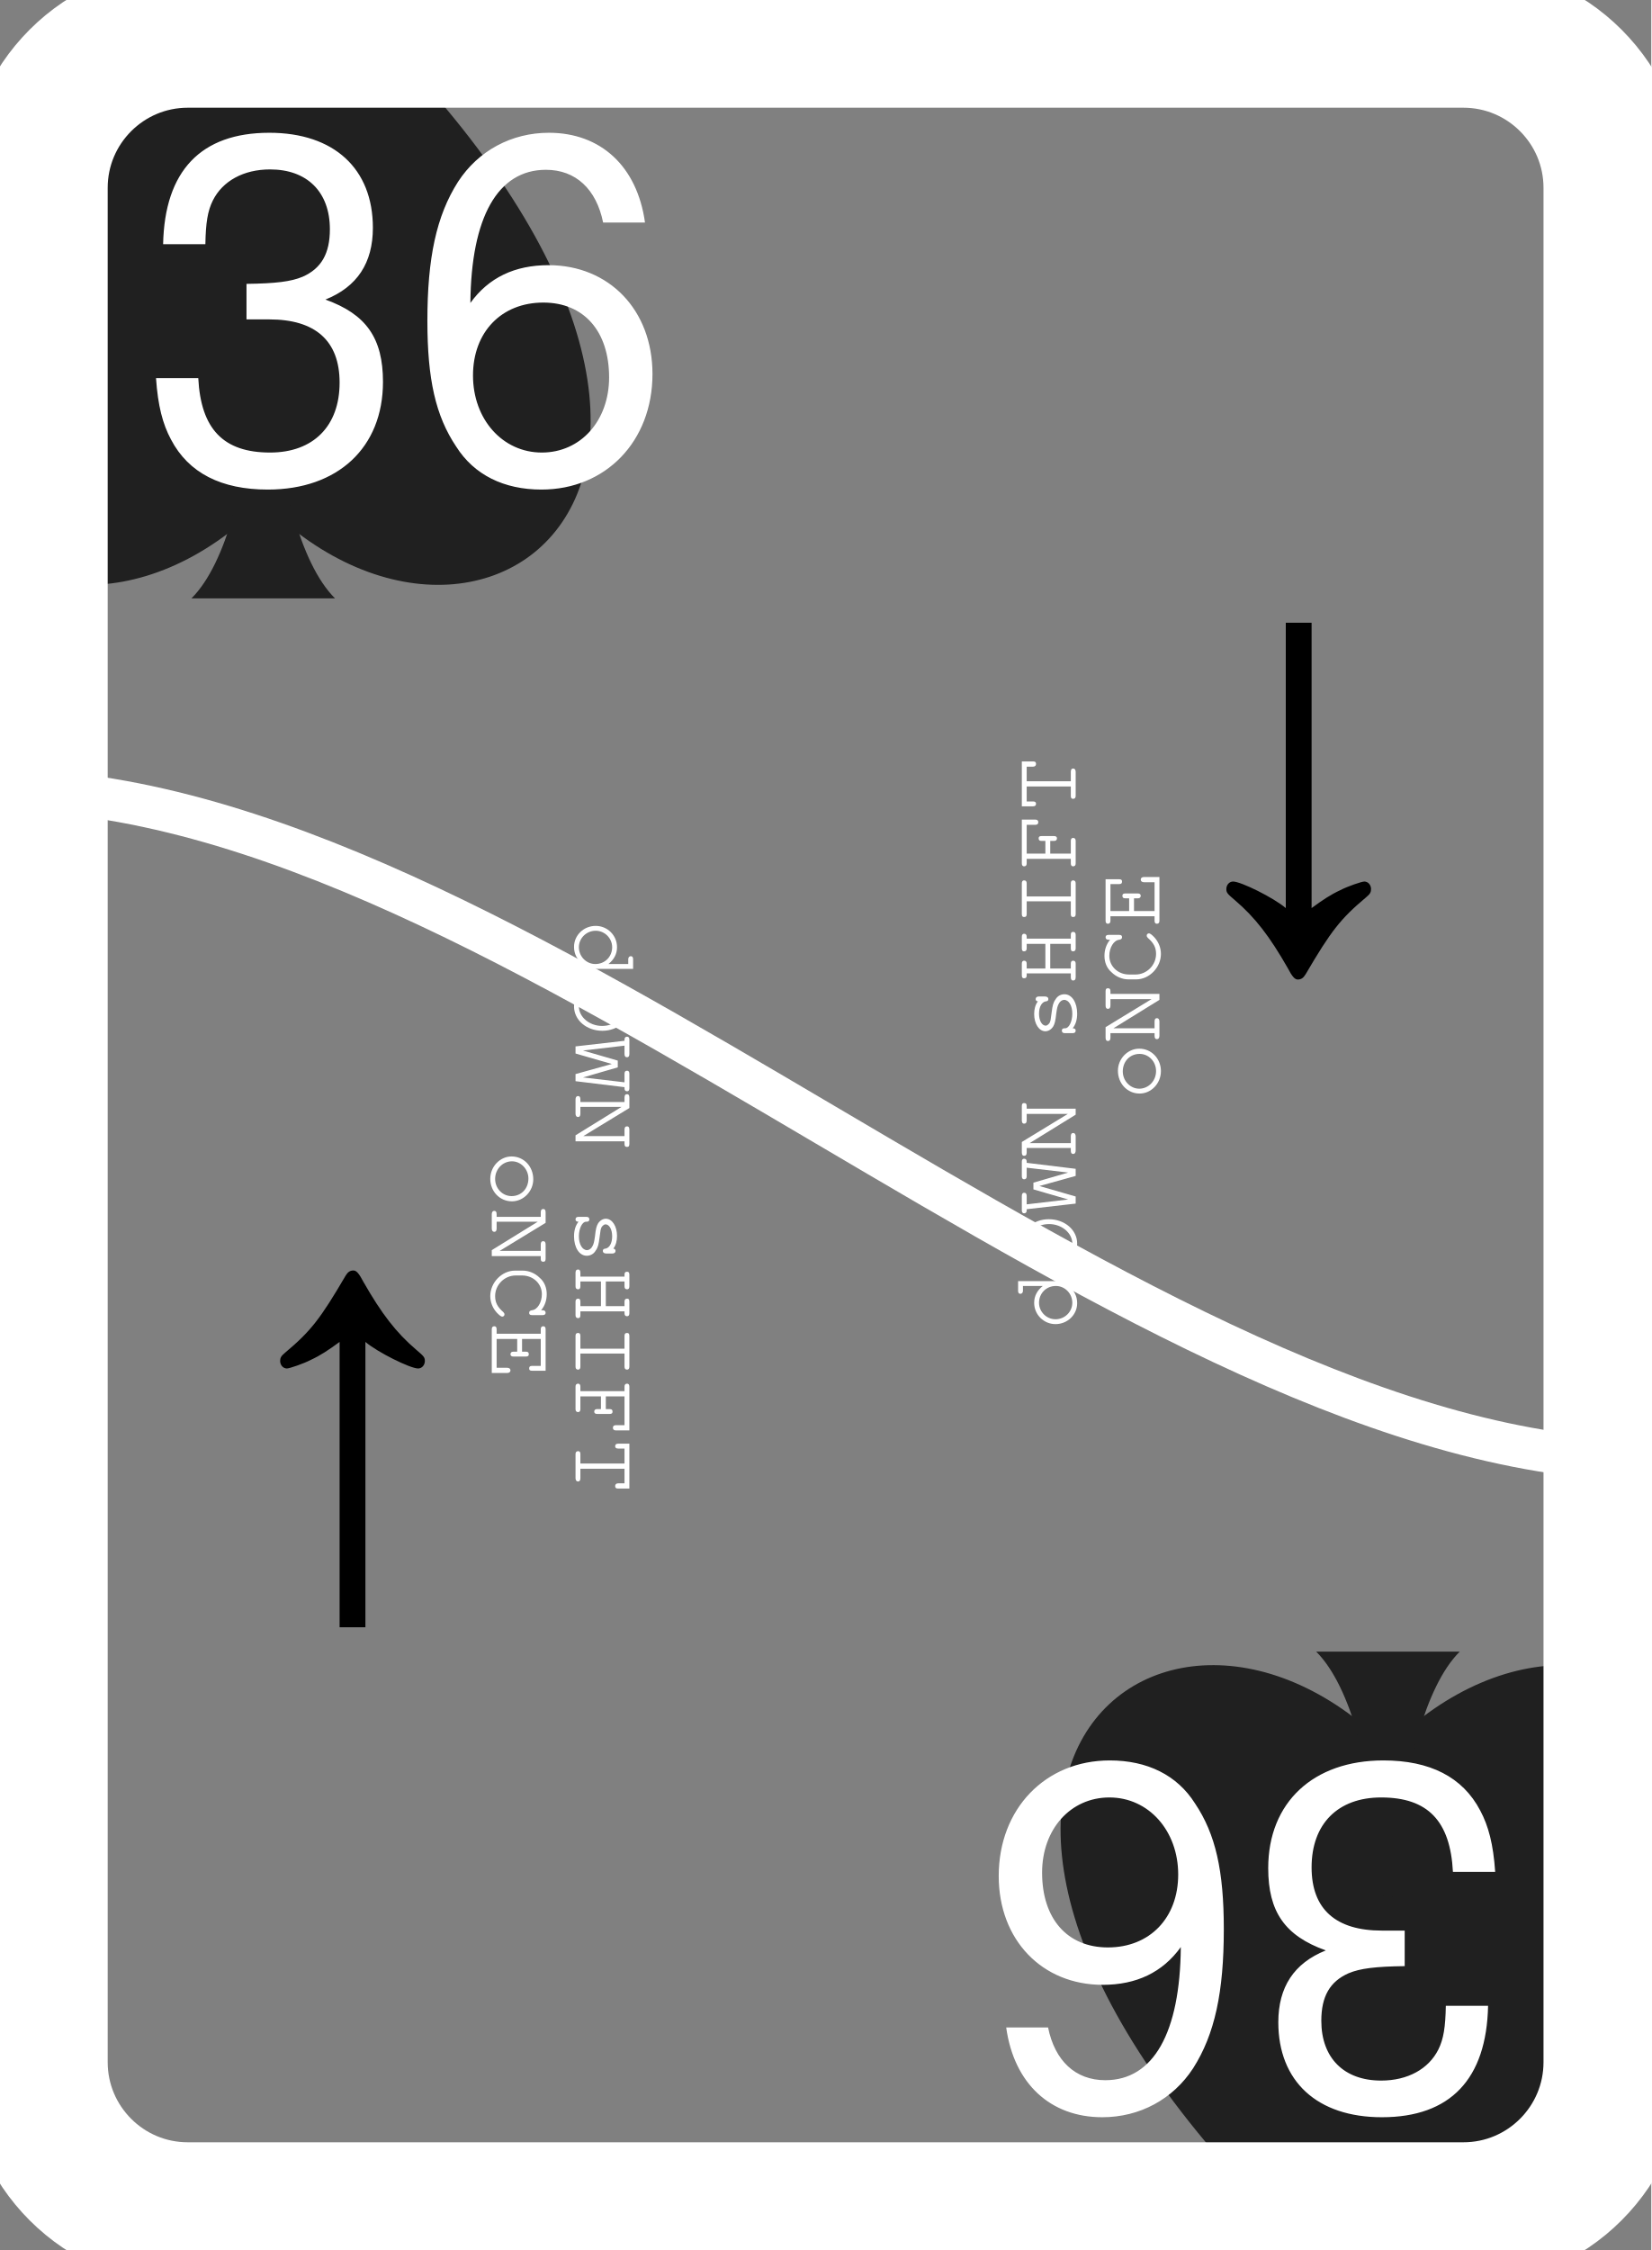
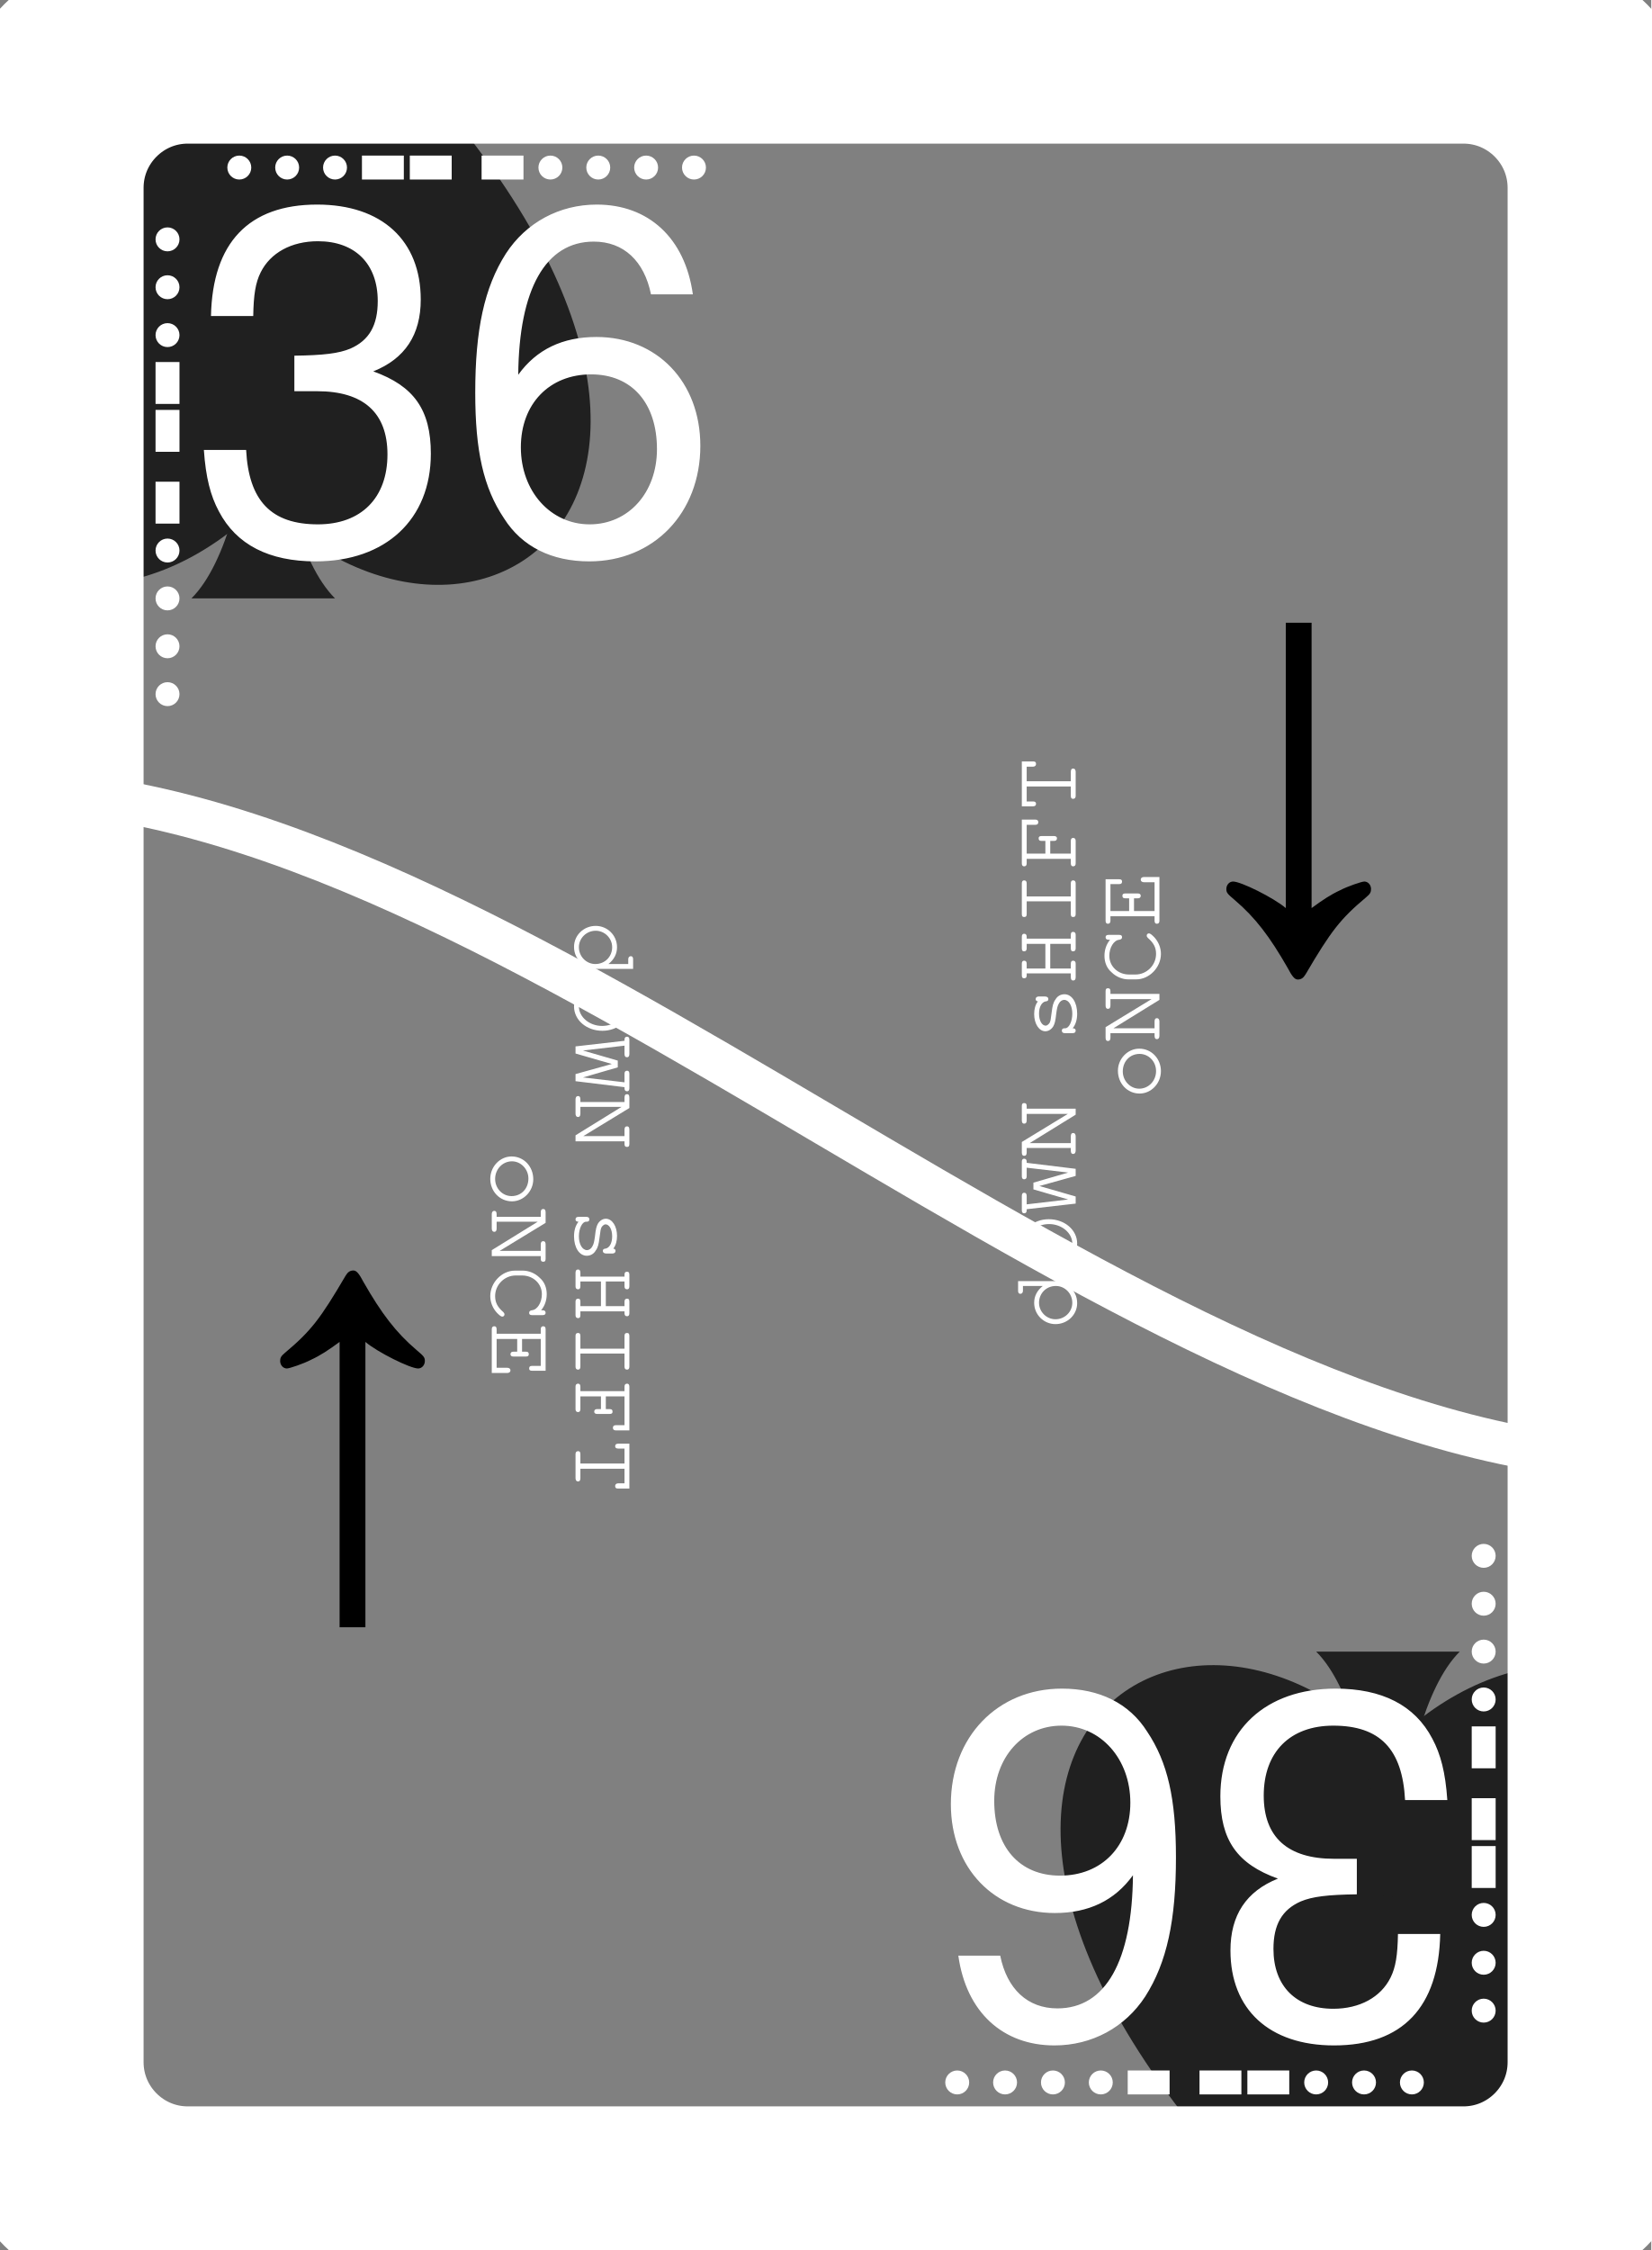
<svg xmlns="http://www.w3.org/2000/svg" xmlns:xlink="http://www.w3.org/1999/xlink" width="69mm" height="94mm" viewBox="-3 -3 69 94" version="1.1" id="card-36">
  <style>
    text { font-family:Helvetica; font-size:19.04px; line-height:1; fill:#000000;fill-opacity:1;stroke:none; }
   
   g.emoji path, g.emoji ellipse, g.emoji circle  { fill:none;stroke:#000000;stroke-width:1.0;stroke-linecap:round;stroke-miterlimit:4;stroke-dasharray:none;stroke-opacity:1 }
   g#card-36-formats-dark text { font-size:7px;fill:#ffffff; }
   g#card-36-thumb-up text, g#card-36-thumb-down text { font-size:7px; }
   path  { fill:none;stroke:#000000;stroke-width:1.0;stroke-linecap:butt;stroke-linejoin:miter;stroke-opacity:1; }
   path.suit { stroke:none; }
   g#card-36-border path  { fill:#808080;fill-opacity:1;stroke:#000000;stroke-width:1.5;stroke-opacity:1;stroke-miterlimit:4;stroke-dasharray:none; }
   g#card-36-lines path { fill:none;stroke:#ffffff;stroke-width:0.25;stroke-linecap:butt;stroke-linejoin:miter;stroke-miterlimit:4;stroke-dasharray:none;stroke-dashoffset:0;stroke-opacity:1 }
   g#card-36-lines-dark path { fill:none;stroke:#000000;stroke-width:0.5;stroke-linecap:butt;stroke-linejoin:miter;stroke-miterlimit:4;stroke-dasharray:none;stroke-dashoffset:0;stroke-opacity:1; }
   g#card-36-lines path.lines-center { stroke-dasharray:0.25, 0.75;}
  </style>
  <defs>
+     <g id="card-36-morse-dot">
+       <circle cx="1" cy="0" r="0.5" style="stroke:none;stroke-width:0;fill:#fff" />
+     </g>
+     <g id="card-36-morse-dash">
+       <rect x="0.125" y="-0.5" width="1.75" height="1" style="stroke:none;stroke-width:0;fill:#fff" />
+     </g>
    <g id="card-36-heart-full" class="emoji" transform="translate(-7,-14)">
      <path d="M 7,14 C -5.5,3.5 2,-3 7,2 12,-3 19.5,3.5 7,14 Z" />
    </g>
    <g id="card-36-heart-broken" class="emoji" transform="translate(-7,-14)">
      <path d="M 3.119,0.918 C -0.516,1.134 -2.304,6.546 6.573,13.572            L 10.056,6.195 5.805,7.761 6.763,2.319            C 5.546,1.284 4.244,0.851 3.119,0.918 Z" />
      <path d="M 11.598,-0.031 C 10.627,-0.087 9.524,0.229 8.459,0.983            L 6.937,5.754 12.36,4.47 6.655,12.992            c 0.148,0.146 0.298,0.292 0.453,0.44            C 17.163,6.008 15.371,0.19 11.598,-0.031 Z" />
    </g>
    <g id="card-36-thumb" class="emoji">
      <path d="m 0.25,6 h 4 C 3.761,3.426 2.261,0.331 6.095,0.464           9.005,0.565 8.214,3.28 7.75,6 c 3,0 7,1 4,3 1,1 1,1 0,2 2,1 2,3 -11.5,2 z" />
      <path style="stroke-width:0.5" d="m 4.722,1.807 c 0,0 0.175,2.379 1.03,2.351           0.834,-0.027 0.855,-2.351 0.855,-2.351 z" />
    </g>
    <g id="card-36-thumb-down" transform="translate(-7,-14)">
      <g transform="translate(-0.1064203,-0.6459912)">
        <path d="m 6.164,1.456 c -0.871,0.317 -1.75,0.576 -1.954,0.576 -0.337,6.56e-4 -0.37,0.279 -0.37,3.113 v 3.112 l 1.42,1.699 c 0.896,1.072 1.58,2.13 1.855,2.865 0.578,1.548 0.663,1.652 1.361,1.652 1.506,0 2.14,-1.654 1.302,-3.397 -0.703,-1.462 -0.703,-1.462 1.455,-1.462 1.649,0 1.96,-0.054 2.344,-0.408 0.354,-0.325 0.416,-0.551 0.31,-1.118 C 13.393,5.575 13.352,5.054 12.667,2.131 11.27,0.672 9.096,0.391 6.164,1.456 Z" />
        <path d="m 8.616,14.41 c 0.974,-0.083 0.526,-1.451 0.526,-1.451 l -1.294,-1.563 c -1.552,-0.039 -0.71,0.585 -1.051,0.707" />
        <rect width="3.565" height="8.378" x="0.302" y="2.094" />
      </g>
    </g>
    <g id="card-36-thumb-up" class="emoji" transform="translate(-7,-14)">
      <g transform="translate(-0.1064198,-0.2965792)">
        <path d="m 6.187,13.485 c -0.869,-0.317 -1.745,-0.576 -1.948,-0.576 -0.336,-6.46e-4 -0.369,-0.279 -0.369,-3.113 v -3.112 l 1.416,-1.699 c 0.893,-1.072 1.576,-2.13 1.849,-2.865 0.576,-1.548 0.661,-1.652 1.357,-1.652 1.501,0 2.134,1.654 1.298,3.397 -0.701,1.462 -0.701,1.462 1.45,1.462 1.644,0 1.954,0.054 2.337,0.408 0.353,0.325 0.415,0.551 0.309,1.118 -0.493,2.514 -0.534,3.035 -1.217,5.958 -1.392,1.459 -3.56,1.74 -6.483,0.674 z" />
        <path d="m 8.632,0.531 c 0.971,0.083 0.524,1.451 0.524,1.451 l -1.29,1.563 c -1.548,0.039 -0.708,-0.585 -1.048,-0.707" />
        <rect width="3.555" height="8.378" x="0.301" y="6.697" />
      </g>
    </g>
    <g id="card-36-sad" class="emoji" transform="translate(-7,-14)">
      <ellipse id="card-36-sad-right-eye" cx="9.5" cy="4" rx="0.25" ry="0.75" />
      <ellipse id="card-36-sad-left-eye" cx="4.5" cy="4" rx="0.25" ry="0.75" />
      <circle id="card-36-sad-face" cx="7" cy="7" r="7" />
      <path id="card-36-sad-frown" d="m 3,10 c 1.5,-3 6,-3 8,0" />
    </g>
    <g id="card-36-happy" class="emoji" transform="translate(-7,-14)">
      <ellipse id="card-36-happy-right-eye" cx="9.5" cy="4" rx="0.25" ry="0.75" />
      <ellipse id="card-36-happy-left-eye" cx="4.5" cy="4" rx="0.25" ry="0.75" />
      <circle id="card-36-happy-face" cx="7" cy="7" r="7" />
      <path id="card-36-happy-smile" d="m 3,8 c 1.5,4 6,4 8,0" />
    </g>
    <g id="card-36-suit-club" transform="translate(7,7)">
      <path id="card-36-suit-club-flower" style="fill:#208020;stroke:none" d="     M -7.347880794884119e-16,4.0      C 3.365,12.557 12.557,-3.365 3.464,-2.0      C 9.192,-9.192 -9.192,-9.192 -3.464,-2      C -12.557,-3.365 -3.365,12.557 -7.347880794884119e-16,4.0      Z     " />
      <path id="card-36-suit-club-stem" style="fill:#208020;stroke:none" d="     m 0,7.0      h -1.5      c 1.5,-1.5 1.5,-7.0 1.5,-7.0      c 0,0 0,5.5 1.5,7.0      z" />
    </g>
    <g id="card-36-suit-heart">
      <path style="fill:#802020;stroke:none" d="M 7,14 C -5.5,3.5 2,-3 7,2 12,-3 19.5,3.5 7,14 Z" />
    </g>
    <g id="card-36-suit-diamond">
      <path style="fill:#202080;stroke:none" d="m 7,14 -7,-10 7,-4 7,4 z" />
    </g>
    <g id="card-36-suit-spade">
      <path style="fill:#202020;stroke:none" d="M 7,0 C -5.5,10.5 2,17 7,12 12,17 19.5,10.5 7,0 Z" />
      <path style="fill:#202020;stroke:none" d="m 7,14 h -1.5 c 1.5,-1.5 1.5,-7.0 1.5,-7.0 c 0,0 0,5.5 1.5,7.0 z" />
    </g>
    <g id="card-36-lines">
      <path d="m 0,0 14,0" />
      <path class="lines-center" d="m 1,7 12,0" />
      <path d="m 0,14 14,0" />
    </g>
    <g id="card-36-lines-dark">
      
      
      
    </g>
    <g id="card-36-translate-text">
      <text xml:space="preserve" x="37.45" y="34.25" text-anchor="middle" />
      <text xml:space="preserve" x="51" y="20.25" text-anchor="middle" />
      <text xml:space="preserve" x="51" y="48.25" text-anchor="middle" />
    </g>
    <g id="card-36-translate-pics">
      <use x="37.45" y="34.25" xlink:href="#card-36-" />
      <use x="51" y="20.25" xlink:href="#card-36-" />
      <use x="51" y="48.25" xlink:href="#card-36-" />
    </g>
    <g id="card-36-formats">
      <g id="formats-up" transform="translate(44.45,6.35)">
        <use xlink:href="#card-36-lines" />
        <text transform="rotate(-90) translate(-7,-1)" xml:space="preserve" text-anchor="middle" style="font-size:3px;line-height:1;font-family:Courier;fill:#ffffff;fill-opacity:1;stroke:#ffffff;stroke-width:0;stroke-miterlimit:4;stroke-dasharray:none;stroke-opacity:1" />
      </g>
      <g id="card-36-formats-plain" transform="translate(30.45,20.35)">
        <use xlink:href="#card-36-lines" />
        <text transform="rotate(-90) translate(-7,-1)" xml:space="preserve" text-anchor="middle" style="font-size:3px;line-height:1;font-family:Courier;fill:#ffffff;fill-opacity:1;stroke:#ffffff;stroke-width:0;stroke-miterlimit:4;stroke-dasharray:none;stroke-opacity:1">
          <tspan dy="-7" x="0">dOWN sHIFT</tspan>
          <tspan x="0" dy="3.5">oNCE</tspan>
        </text>
      </g>
      <g id="card-36-formats-down" transform="translate(44.45,34.35)">
        <use xlink:href="#card-36-lines" />
        <text transform="rotate(-90) translate(-7,-1)" xml:space="preserve" text-anchor="middle" style="font-size:3px;line-height:1;font-family:Courier;fill:#ffffff;fill-opacity:1;stroke:#ffffff;stroke-width:0;stroke-miterlimit:4;stroke-dasharray:none;stroke-opacity:1" />
      </g>
      <text xml:space="preserve" text-anchor="middle" style="font-size:7px;line-height:1;font-family:Courier;fill:#ffffff;fill-opacity:1;stroke:#ffffff;stroke-width:0;stroke-miterlimit:4;stroke-dasharray:none;stroke-opacity:1" x="51.45" y="28.50">↓</text>
    </g>
    <g id="card-36-formats-dark">
      <g id="card-36-formats-up" transform="translate(44.45,6.35)">
        <use xlink:href="#card-36-lines-dark" />
        <text transform="rotate(-90) translate(-7,-1)" xml:space="preserve" text-anchor="middle" style="font-size:3px;line-height:1;font-family:Courier;fill:#ffffff;fill-opacity:1;stroke:#ffffff;stroke-width:0;stroke-miterlimit:4;stroke-dasharray:none;stroke-opacity:1" />
      </g>
      <g id="card-36-formats-plain" transform="translate(30.45,20.35)">
        <use xlink:href="#card-36-lines-dark" />
        <text transform="rotate(-90) translate(-7,18.5)" xml:space="preserve" text-anchor="middle" style="font-size:4px;line-height:1;font-family:Courier;fill:#ffffff;fill-opacity:1;stroke:#ffffff;stroke-width:0;stroke-miterlimit:4;stroke-dasharray:none;stroke-opacity:1">
          <tspan dy="-7" x="0">dOWN sHIFT</tspan>
          <tspan x="0" dy="3.5">oNCE</tspan>
        </text>
      </g>
      <g id="card-36-formats-down" transform="translate(44.45,34.35)">
        <use xlink:href="#card-36-lines-dark" />
        <text transform="rotate(-90) translate(-7,-1)" xml:space="preserve" text-anchor="middle" style="font-size:3px;line-height:1;font-family:Courier;fill:#ffffff;fill-opacity:1;stroke:#ffffff;stroke-width:0;stroke-miterlimit:4;stroke-dasharray:none;stroke-opacity:1" />
      </g>
      <text xml:space="preserve" text-anchor="middle" style="fill:#000000;font-size:150%" x="51.45" y="36">↓</text>
    </g>
  </defs>
  <g id="card-36-main-layer">
    <rect x="-3" y="-3" width="69" height="94" style="fill:#808080" />
    <use opacity="1" transform="matrix(2,0,0,2,-6,-6)" xlink:href="#card-36-suit-spade" />
    <use xlink:href="#card-36-formats-dark" />
    <g transform="rotate(180,31.5,44)">
      <use opacity="1" transform="matrix(2,0,0,2,-6,-6)" xlink:href="#card-36-suit-spade" />
      <use xlink:href="#card-36-formats-dark" />
    </g>
    <g id="card-36-border">
-       <rect x="-1.5" y="-1.5" width="66" height="91" rx="6.35" opacity="1.0" style="fill:none;stroke:#ffffff;stroke-width:6.0" />
+       <rect x="-1.5" y="-1.5" width="66" height="91" rx="6.35" opacity="1.0" style="fill:none;stroke:#ffffff;stroke-width:9.0" />
      <path id="card-36-border-separator" style="stroke:#ffffff;stroke-width:1.75;fill:none;" d="M -3.0,30 C 18.5,30 44.5,58 66,58" />
    </g>
    <g id="card-36-upward">
-       <text x="14" y="17" style="font-family:Helvetica;font-size:20px;fill:#fff" text-anchor="middle">36</text>
+       <text x="16" y="20" style="font-family:Helvetica;font-size:20px;fill:#fff" text-anchor="middle">36</text>
+       <g id="card-36-morse" transform="translate(6,4)">
+         <g id="card-36-suit-morse">
+           <use xlink:href="#card-36-morse-dot" transform="translate(0,0)" />
+           <use xlink:href="#card-36-morse-dot" transform="translate(2,0)" />
+           <use xlink:href="#card-36-morse-dot" transform="translate(4,0)" />
+           <use xlink:href="#card-36-morse-dash" transform="translate(6,0)" />
+           <use xlink:href="#card-36-morse-dash" transform="translate(8,0)" />
+         </g>
+         <g id="card-36-face-morse" transform="translate(11,0)">
+           <use xlink:href="#card-36-morse-dash" transform="translate(0,0)" />
+           <use xlink:href="#card-36-morse-dot" transform="translate(2,0)" />
+           <use xlink:href="#card-36-morse-dot" transform="translate(4,0)" />
+           <use xlink:href="#card-36-morse-dot" transform="translate(6,0)" />
+           <use xlink:href="#card-36-morse-dot" transform="translate(8,0)" />
+         </g>
+       </g>
+       <use xlink:href="#card-36-morse" transform="translate(8,0) rotate(90)" />
      <use xlink:href="#card-36-translate-text" />
    </g>
    <use xlink:href="#card-36-upward" transform="rotate(180,31.5,44)" />
  </g>
</svg>
